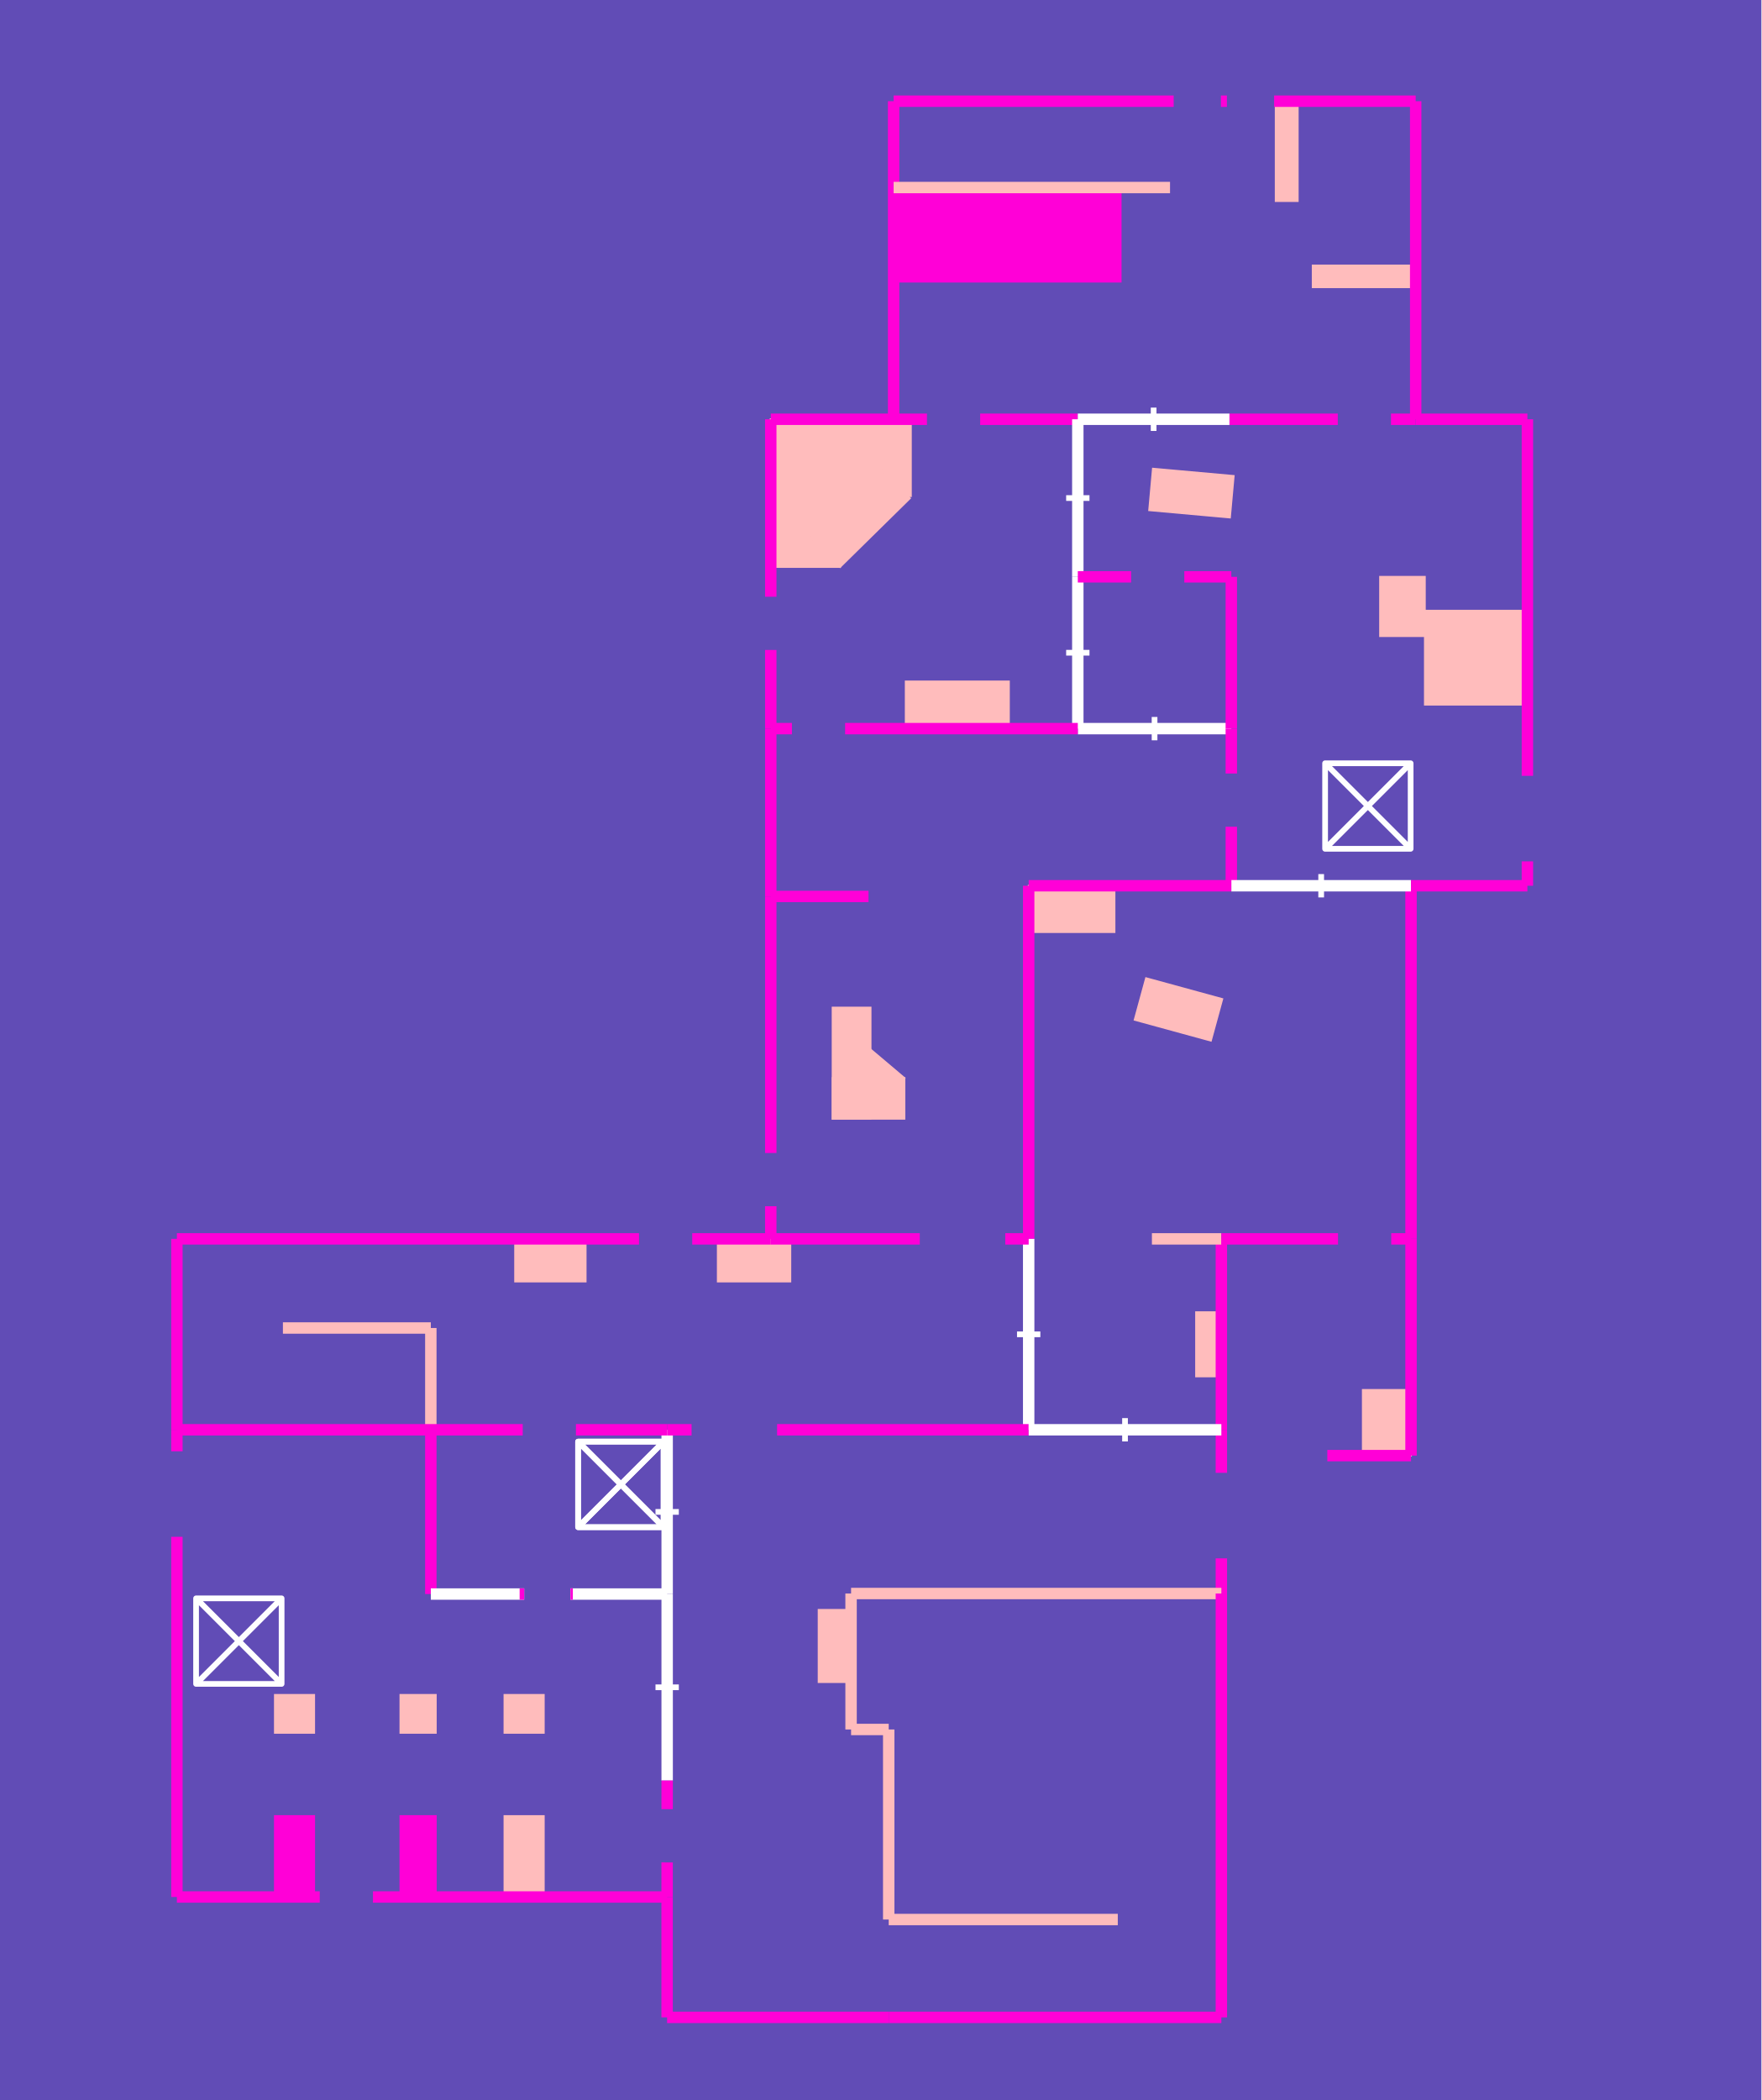
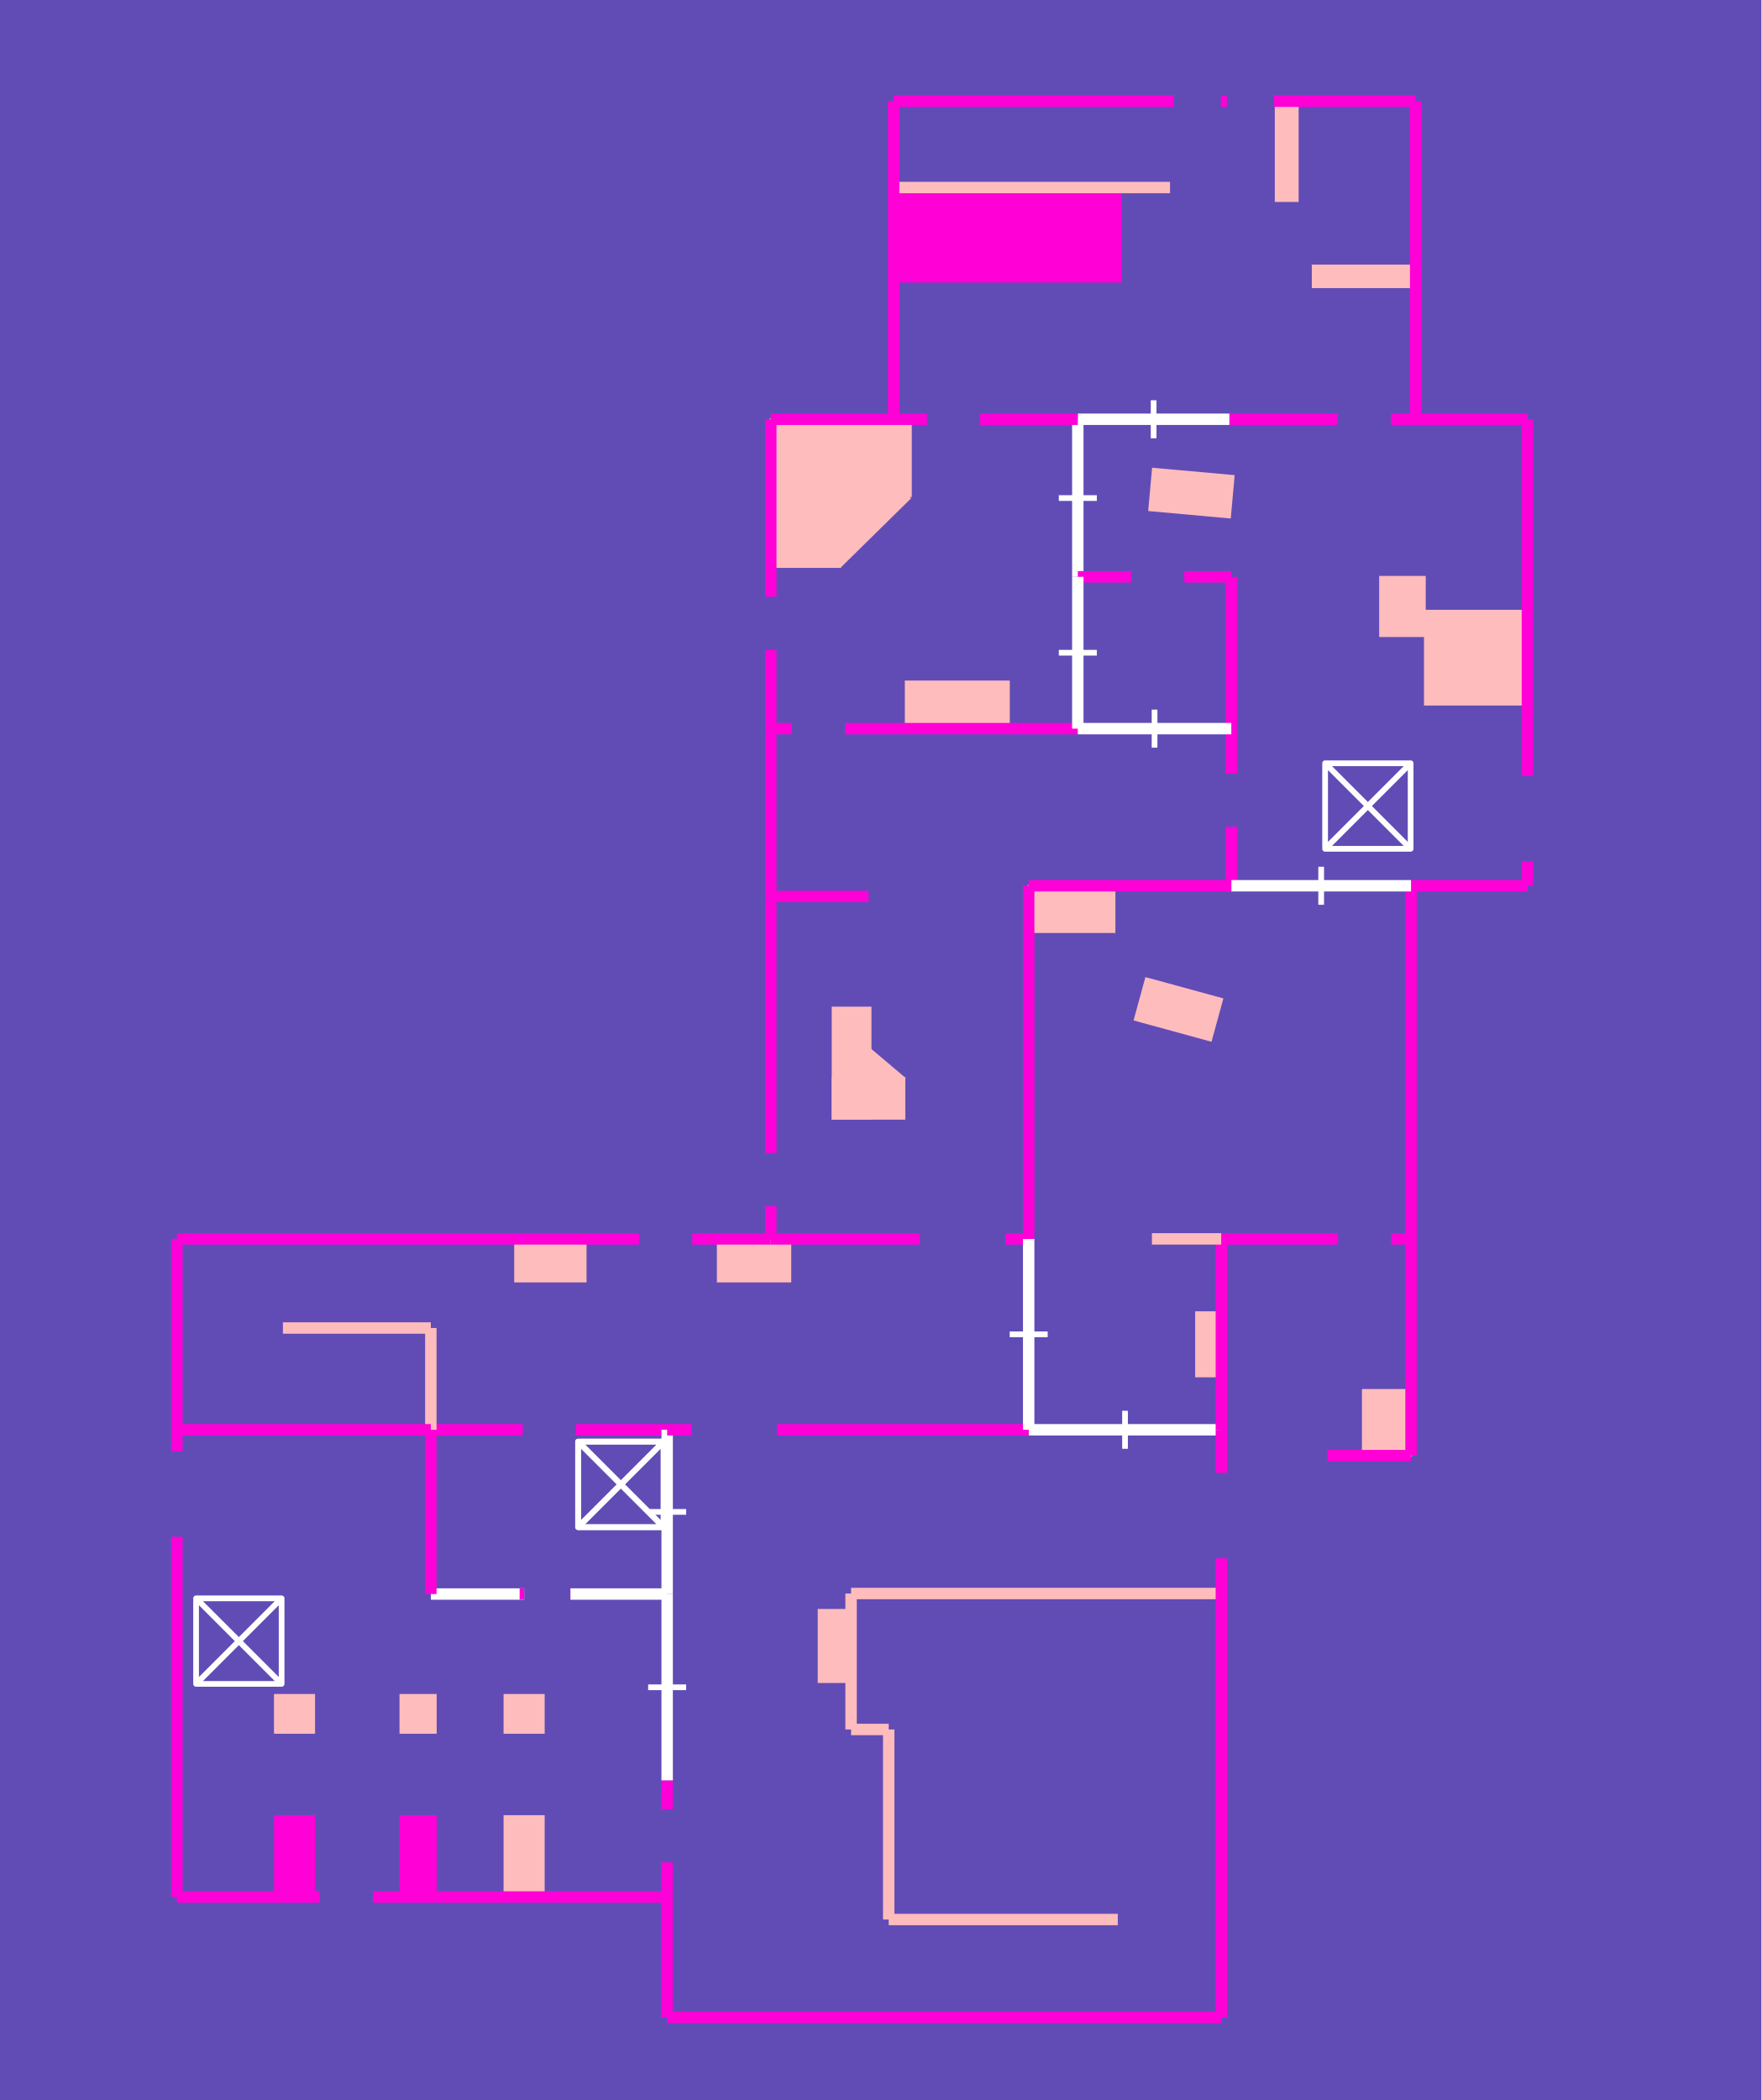
<svg xmlns="http://www.w3.org/2000/svg" viewBox="-335 -450 755 900">
  <rect fill="#614CB6" height="900" width="755" x="-335" y="-450" />
+   <path d="M-200.331,-292.652 L-217.177,-292.652 L-217.177,-276.373 L-200.331,-276.373 z" fill="#FFBCBC" stroke="#FFBCBC" stroke-width="0.75" transform="scale(1, -1)" />
+   <path d="M39.469,252.287 L55.036,236.461 L25.088,207.001 L9.52,222.827 z" fill="#FFBCBC" stroke="#FFBCBC" stroke-width="0.75" transform="scale(1, -1)" />
+   <path d="M275.768,177.369 L256.561,177.369 L256.561,202.802 L275.768,202.802 z" fill="#FFBCBC" stroke="#FFBCBC" stroke-width="0.75" transform="scale(1, -1)" />
+   <path d="M227.68,336.23 L271.832,336.23 L271.832,326.887 L227.68,326.887 z" fill="#FFBCBC" stroke="#FFBCBC" stroke-width="0.75" transform="scale(1, -1)" />
+   <path d="M156.249,30.791 L188.939,21.843 L184.05,3.985 L151.361,12.933 z" fill="#FFBCBC" stroke="#FFBCBC" stroke-width="0.75" transform="scale(1, -1)" />
+   <path d="M-83.955,-80.951 L-114.204,-80.951 L-114.204,-99.228 L-83.955,-99.228 z" fill="#FFBCBC" stroke="#FFBCBC" stroke-width="0.75" transform="scale(1, -1)" />
+   <path d="M-101.903,-292.652 L-118.774,-292.652 L-118.774,-276.373 L-101.903,-276.373 z" fill="#FFBCBC" stroke="#FFBCBC" stroke-width="0.75" transform="scale(1, -1)" />
+   <path d="M159.186,249.153 L193.831,246.027 L192.223,228.201 L157.577,231.327 z" fill="#FFBCBC" stroke="#FFBCBC" stroke-width="0.75" transform="scale(1, -1)" />
+   <path d="M55.455,237.367 L-4.608,237.367 L-4.608,270.313 L55.455,270.313 z" fill="#FFBCBC" stroke="#FFBCBC" stroke-width="0.75" transform="scale(1, -1)" />
+   <path d="M3.788,-80.951 L-27.33,-80.951 L-27.33,-99.228 L3.788,-99.228 z" fill="#FFBCBC" stroke="#FFBCBC" stroke-width="0.75" transform="scale(1, -1)" />
+   <path d="M21.889,-29.474 L38.179,-29.474 L38.179,18.19 L21.889,18.19 z" fill="#FFBCBC" stroke="#FFBCBC" stroke-width="0.75" transform="scale(1, -1)" />
+   <path d="M-200.331,-362.997 L-217.177,-362.997 L-217.177,-328.307 L-200.331,-328.307 z" fill="#FF00D7" stroke="#FF00D7" stroke-width="0.75" transform="scale(1, -1)" />
  <path d="M211.818,406.63 L221.282,406.63 L221.282,363.824 L211.818,363.824 z" fill="#FFBCBC" stroke="#FFBCBC" stroke-width="0.75" transform="scale(1, -1)" />
-   <path d="M156.249,30.791 L188.939,21.843 L184.05,3.985 L151.361,12.933 z" fill="#FFBCBC" stroke="#FFBCBC" stroke-width="0.75" transform="scale(1, -1)" />
+   <path d="M-163.375,-328.307 L-148.188,-328.307 L-148.188,-362.997 L-163.375,-362.997 z" fill="#FF00D7" stroke="#FF00D7" stroke-width="0.75" transform="scale(1, -1)" />
+   <path d="M145.372,329.293 L48.053,329.293 L48.053,369.626 L145.372,369.626 z" fill="#FF00D7" stroke="#FF00D7" stroke-width="0.75" transform="scale(1, -1)" />
+   <path d="M29.703,-10.3 L38.423,0.021 L52.687,-12.031 L43.967,-22.352 z" fill="#FFBCBC" stroke="#FFBCBC" stroke-width="0.75" transform="scale(1, -1)" />
+   <path d="M-118.774,-328.307 L-101.903,-328.307 L-101.903,-362.997 L-118.774,-362.997 z" fill="#FFBCBC" stroke="#FFBCBC" stroke-width="0.75" transform="scale(1, -1)" />
+   <path d="M319.717,188.285 L275.768,188.285 L275.768,147.994 L319.717,147.994 z" fill="#FFBCBC" stroke="#FFBCBC" stroke-width="0.75" transform="scale(1, -1)" />
+   <path d="M249.165,-145.677 L269.837,-145.677 L269.837,-173.829 L249.165,-173.829 z" fill="#FFBCBC" stroke="#FFBCBC" stroke-width="0.75" transform="scale(1, -1)" />
+   <path d="M177.689,-139.895 L188.536,-139.895 L188.536,-112.365 L177.689,-112.365 z" fill="#FFBCBC" stroke="#FFBCBC" stroke-width="0.75" transform="scale(1, -1)" />
+   <path d="M52.687,-12.031 L21.889,-12.031 L21.889,-29.474 L52.687,-29.474 z" fill="#FFBCBC" stroke="#FFBCBC" stroke-width="0.75" transform="scale(1, -1)" />
+   <path d="M-148.188,-292.652 L-163.375,-292.652 L-163.375,-276.373 L-148.188,-276.373 z" fill="#FFBCBC" stroke="#FFBCBC" stroke-width="0.75" transform="scale(1, -1)" />
  <path d="M142.735,50.524 L105.942,50.524 L105.942,70.392 L142.735,70.392 z" fill="#FFBCBC" stroke="#FFBCBC" stroke-width="0.75" transform="scale(1, -1)" />
+   <path d="M-4.608,270.313 L25.088,270.313 L25.088,207.001 L-4.608,207.001 z" fill="#FFBCBC" stroke="#FFBCBC" stroke-width="0.75" transform="scale(1, -1)" />
+   <path d="M29.812,-239.937 L15.897,-239.937 L15.897,-270.907 L29.812,-270.907 z" fill="#FFBCBC" stroke="#FFBCBC" stroke-width="0.75" transform="scale(1, -1)" />
  <path d="M97.474,137.73 L53.231,137.73 L53.231,157.958 L97.474,157.958 z" fill="#FFBCBC" stroke="#FFBCBC" stroke-width="0.75" transform="scale(1, -1)" />
-   <path d="M227.68,336.23 L271.832,336.23 L271.832,326.887 L227.68,326.887 z" fill="#FFBCBC" stroke="#FFBCBC" stroke-width="0.75" transform="scale(1, -1)" />
-   <path d="M52.687,-12.031 L21.889,-12.031 L21.889,-29.474 L52.687,-29.474 z" fill="#FFBCBC" stroke="#FFBCBC" stroke-width="0.75" transform="scale(1, -1)" />
-   <path d="M-118.774,-328.307 L-101.903,-328.307 L-101.903,-362.997 L-118.774,-362.997 z" fill="#FFBCBC" stroke="#FFBCBC" stroke-width="0.75" transform="scale(1, -1)" />
-   <path d="M-200.331,-362.997 L-217.177,-362.997 L-217.177,-328.307 L-200.331,-328.307 z" fill="#FF00D7" stroke="#FF00D7" stroke-width="0.75" transform="scale(1, -1)" />
-   <path d="M319.717,188.285 L275.768,188.285 L275.768,147.994 L319.717,147.994 z" fill="#FFBCBC" stroke="#FFBCBC" stroke-width="0.75" transform="scale(1, -1)" />
-   <path d="M55.455,237.367 L-4.608,237.367 L-4.608,270.313 L55.455,270.313 z" fill="#FFBCBC" stroke="#FFBCBC" stroke-width="0.75" transform="scale(1, -1)" />
-   <path d="M145.372,329.293 L48.053,329.293 L48.053,369.626 L145.372,369.626 z" fill="#FF00D7" stroke="#FF00D7" stroke-width="0.75" transform="scale(1, -1)" />
-   <path d="M177.689,-139.895 L188.536,-139.895 L188.536,-112.365 L177.689,-112.365 z" fill="#FFBCBC" stroke="#FFBCBC" stroke-width="0.75" transform="scale(1, -1)" />
-   <path d="M3.788,-80.951 L-27.33,-80.951 L-27.33,-99.228 L3.788,-99.228 z" fill="#FFBCBC" stroke="#FFBCBC" stroke-width="0.75" transform="scale(1, -1)" />
-   <path d="M249.165,-145.677 L269.837,-145.677 L269.837,-173.829 L249.165,-173.829 z" fill="#FFBCBC" stroke="#FFBCBC" stroke-width="0.75" transform="scale(1, -1)" />
-   <path d="M-4.608,270.313 L25.088,270.313 L25.088,207.001 L-4.608,207.001 z" fill="#FFBCBC" stroke="#FFBCBC" stroke-width="0.75" transform="scale(1, -1)" />
-   <path d="M39.469,252.287 L55.036,236.461 L25.088,207.001 L9.52,222.827 z" fill="#FFBCBC" stroke="#FFBCBC" stroke-width="0.75" transform="scale(1, -1)" />
-   <path d="M-163.375,-328.307 L-148.188,-328.307 L-148.188,-362.997 L-163.375,-362.997 z" fill="#FF00D7" stroke="#FF00D7" stroke-width="0.75" transform="scale(1, -1)" />
-   <path d="M-83.955,-80.951 L-114.204,-80.951 L-114.204,-99.228 L-83.955,-99.228 z" fill="#FFBCBC" stroke="#FFBCBC" stroke-width="0.75" transform="scale(1, -1)" />
-   <path d="M-200.331,-292.652 L-217.177,-292.652 L-217.177,-276.373 L-200.331,-276.373 z" fill="#FFBCBC" stroke="#FFBCBC" stroke-width="0.75" transform="scale(1, -1)" />
-   <path d="M159.186,249.153 L193.831,246.027 L192.223,228.201 L157.577,231.327 z" fill="#FFBCBC" stroke="#FFBCBC" stroke-width="0.75" transform="scale(1, -1)" />
-   <path d="M-148.188,-292.652 L-163.375,-292.652 L-163.375,-276.373 L-148.188,-276.373 z" fill="#FFBCBC" stroke="#FFBCBC" stroke-width="0.75" transform="scale(1, -1)" />
-   <path d="M29.812,-239.937 L15.897,-239.937 L15.897,-270.907 L29.812,-270.907 z" fill="#FFBCBC" stroke="#FFBCBC" stroke-width="0.75" transform="scale(1, -1)" />
-   <path d="M21.889,-29.474 L38.179,-29.474 L38.179,18.19 L21.889,18.19 z" fill="#FFBCBC" stroke="#FFBCBC" stroke-width="0.75" transform="scale(1, -1)" />
-   <path d="M-101.903,-292.652 L-118.774,-292.652 L-118.774,-276.373 L-101.903,-276.373 z" fill="#FFBCBC" stroke="#FFBCBC" stroke-width="0.75" transform="scale(1, -1)" />
-   <path d="M275.768,177.369 L256.561,177.369 L256.561,202.802 L275.768,202.802 z" fill="#FFBCBC" stroke="#FFBCBC" stroke-width="0.75" transform="scale(1, -1)" />
-   <path d="M29.703,-10.3 L38.423,0.021 L52.687,-12.031 L43.967,-22.352 z" fill="#FFBCBC" stroke="#FFBCBC" stroke-width="0.75" transform="scale(1, -1)" />
+   <path d="M-87.201,-204.499 L-50.541,-167.839 L-87.201,-167.839 L-50.541,-204.499 L-87.201,-204.499 L-87.201,-167.839 L-50.541,-167.839 L-50.541,-204.499 z" fill="none" stroke="#FFFFFF" stroke-linejoin="round" stroke-width="2.444" transform="scale(1, -1)" />
  <path d="M-250.948,-271.666 L-214.288,-235.006 L-250.948,-235.006 L-214.288,-271.666 L-250.948,-271.666 L-250.948,-235.006 L-214.288,-235.006 L-214.288,-271.666 z" fill="none" stroke="#FFFFFF" stroke-linejoin="round" stroke-width="2.444" transform="scale(1, -1)" />
  <path d="M-87.201,-204.499 L-50.541,-167.839 L-87.201,-167.839 L-50.541,-204.499 L-87.201,-204.499 L-87.201,-167.839 L-50.541,-167.839 L-50.541,-204.499 z" fill="none" stroke="#FFFFFF" stroke-linejoin="round" stroke-width="2.444" transform="scale(1, -1)" />
-   <path d="M-87.201,-204.499 L-50.541,-167.839 L-87.201,-167.839 L-50.541,-204.499 L-87.201,-204.499 L-87.201,-167.839 L-50.541,-167.839 L-50.541,-204.499 z" fill="none" stroke="#FFFFFF" stroke-linejoin="round" stroke-width="2.444" transform="scale(1, -1)" />
  <path d="M233.007,86.23 L269.667,122.889 L233.007,122.889 L269.667,86.23 L233.007,86.23 L233.007,122.889 L269.667,122.889 L269.667,86.23 z" fill="none" stroke="#FFFFFF" stroke-linejoin="round" stroke-width="2.444" transform="scale(1, -1)" />
-   <path d="M-150.326,-119.145 L-150.326,-162.76 z" fill="none" stroke="#FFBCBC" stroke-width="4.888" transform="scale(1, -1)" />
-   <path d="M188.536,-162.76 L188.536,-181.21 z" fill="none" stroke="#FF00D7" stroke-width="4.888" transform="scale(1, -1)" />
-   <path d="M188.536,-217.869 L188.536,-232.935 z" fill="none" stroke="#FF00D7" stroke-width="4.888" transform="scale(1, -1)" />
-   <path d="M-150.326,-162.76 L-150.326,-233.16 z" fill="none" stroke="#FF00D7" stroke-width="4.888" transform="scale(1, -1)" />
-   <path d="M269.837,-80.951 L269.837,70.392 z" fill="none" stroke="#FF00D7" stroke-width="4.888" transform="scale(1, -1)" />
-   <path d="M269.837,-80.951 L269.837,-173.829 z" fill="none" stroke="#FF00D7" stroke-width="4.888" transform="scale(1, -1)" />
-   <path d="M-49.048,-414.583 L45.949,-414.583 z" fill="none" stroke="#FF00D7" stroke-width="4.888" transform="scale(1, -1)" />
-   <path d="M-259.174,-162.76 L-150.326,-162.76 z" fill="none" stroke="#FF00D7" stroke-width="4.888" transform="scale(1, -1)" />
-   <path d="M-49.024,-313.086 L-49.024,-233.16 z" fill="none" stroke="#FFFFFF" stroke-width="4.888" transform="scale(1, -1)" />
-   <path d="M-44.024,-273.123 L-54.024,-273.123 z" fill="none" stroke="#FFFFFF" stroke-width="2.444" transform="scale(1, -1)" />
-   <path d="M-90.477,-233.16 L-49.024,-233.16 z" fill="none" stroke="#FFFFFF" stroke-width="4.888" transform="scale(1, -1)" />
-   <path d="M-259.174,-362.997 L-259.174,-208.634 z" fill="none" stroke="#FF00D7" stroke-width="4.888" transform="scale(1, -1)" />
-   <path d="M-259.174,-171.974 L-259.174,-162.76 z" fill="none" stroke="#FF00D7" stroke-width="4.888" transform="scale(1, -1)" />
-   <path d="M192.801,137.73 L127.003,137.73 z" fill="none" stroke="#FFFFFF" stroke-width="4.888" transform="scale(1, -1)" />
-   <path d="M159.902,142.73 L159.902,132.73 z" fill="none" stroke="#FFFFFF" stroke-width="2.444" transform="scale(1, -1)" />
-   <path d="M144.14,-372.654 L45.949,-372.654 z" fill="none" stroke="#FFBCBC" stroke-width="4.888" transform="scale(1, -1)" />
-   <path d="M48.053,270.313 L48.053,406.63 z" fill="none" stroke="#FF00D7" stroke-width="4.888" transform="scale(1, -1)" />
-   <path d="M-4.608,137.73 L-4.608,65.805 z" fill="none" stroke="#FF00D7" stroke-width="4.888" transform="scale(1, -1)" />
-   <path d="M48.053,369.626 L166.531,369.626 z" fill="none" stroke="#FFBCBC" stroke-width="4.888" transform="scale(1, -1)" />
-   <path d="M-213.728,-119.145 L-150.326,-119.145 z" fill="none" stroke="#FFBCBC" stroke-width="4.888" transform="scale(1, -1)" />
-   <path d="M45.949,-372.654 L45.949,-291.206 z" fill="none" stroke="#FFBCBC" stroke-width="4.888" transform="scale(1, -1)" />
  <path d="M-259.174,-362.997 L-197.941,-362.997 z" fill="none" stroke="#FF00D7" stroke-width="4.888" transform="scale(1, -1)" />
  <path d="M-175.13,-362.997 L-49.048,-362.997 z" fill="none" stroke="#FF00D7" stroke-width="4.888" transform="scale(1, -1)" />
+   <path d="M192.801,70.392 L192.801,95.688 z" fill="none" stroke="#FF00D7" stroke-width="4.888" transform="scale(1, -1)" />
+   <path d="M192.801,118.498 L192.801,137.73 z" fill="none" stroke="#FF00D7" stroke-width="4.888" transform="scale(1, -1)" />
+   <path d="M-150.326,-162.76 L-110.936,-162.76 z" fill="none" stroke="#FF00D7" stroke-width="4.888" transform="scale(1, -1)" />
+   <path d="M-88.126,-162.76 L-49.024,-162.76 z" fill="none" stroke="#FF00D7" stroke-width="4.888" transform="scale(1, -1)" />
+   <path d="M29.812,-232.935 L188.536,-232.935 z" fill="none" stroke="#FFBCBC" stroke-width="4.888" transform="scale(1, -1)" />
+   <path d="M-49.024,-233.16 L-49.024,-162.76 z" fill="none" stroke="#FFFFFF" stroke-width="4.888" transform="scale(1, -1)" />
+   <path d="M-40.877,-197.96 L-57.17,-197.96 z" fill="none" stroke="#FFFFFF" stroke-width="2.444" transform="scale(1, -1)" />
+   <path d="M105.942,-162.76 L188.536,-162.76 z" fill="none" stroke="#FFFFFF" stroke-width="4.888" transform="scale(1, -1)" />
+   <path d="M147.239,-170.906 L147.239,-154.613 z" fill="none" stroke="#FFFFFF" stroke-width="2.444" transform="scale(1, -1)" />
+   <path d="M-49.024,-313.086 L-49.024,-233.16 z" fill="none" stroke="#FFFFFF" stroke-width="4.888" transform="scale(1, -1)" />
+   <path d="M-40.877,-273.123 L-57.17,-273.123 z" fill="none" stroke="#FFFFFF" stroke-width="2.444" transform="scale(1, -1)" />
+   <path d="M-49.024,-313.086 L-49.03,-325.37 z" fill="none" stroke="#FF00D7" stroke-width="4.888" transform="scale(1, -1)" />
+   <path d="M-49.041,-348.181 L-49.048,-362.997 z" fill="none" stroke="#FF00D7" stroke-width="4.888" transform="scale(1, -1)" />
+   <path d="M-49.048,-362.997 L-49.048,-414.583 z" fill="none" stroke="#FF00D7" stroke-width="4.888" transform="scale(1, -1)" />
+   <path d="M127.003,202.786 L127.003,270.313 z" fill="none" stroke="#FFFFFF" stroke-width="4.888" transform="scale(1, -1)" />
+   <path d="M135.15,236.549 L118.856,236.549 z" fill="none" stroke="#FFFFFF" stroke-width="2.444" transform="scale(1, -1)" />
+   <path d="M319.717,70.392 L269.837,70.392 z" fill="none" stroke="#FF00D7" stroke-width="4.888" transform="scale(1, -1)" />
+   <path d="M144.14,-372.654 L45.949,-372.654 z" fill="none" stroke="#FFBCBC" stroke-width="4.888" transform="scale(1, -1)" />
+   <path d="M127.003,137.73 L27.261,137.73 z" fill="none" stroke="#FF00D7" stroke-width="4.888" transform="scale(1, -1)" />
+   <path d="M4.451,137.73 L-4.608,137.73 z" fill="none" stroke="#FF00D7" stroke-width="4.888" transform="scale(1, -1)" />
+   <path d="M127.003,270.313 L192.001,270.313 z" fill="none" stroke="#FFFFFF" stroke-width="4.888" transform="scale(1, -1)" />
+   <path d="M159.502,262.167 L159.502,278.46 z" fill="none" stroke="#FFFFFF" stroke-width="2.444" transform="scale(1, -1)" />
+   <path d="M271.832,406.63 L271.832,270.313 z" fill="none" stroke="#FF00D7" stroke-width="4.888" transform="scale(1, -1)" />
+   <path d="M-4.608,-80.951 L59.253,-80.951 z" fill="none" stroke="#FF00D7" stroke-width="4.888" transform="scale(1, -1)" />
+   <path d="M95.913,-80.951 L105.942,-80.951 z" fill="none" stroke="#FF00D7" stroke-width="4.888" transform="scale(1, -1)" />
+   <path d="M-4.608,65.805 L-4.608,-44.142 z" fill="none" stroke="#FF00D7" stroke-width="4.888" transform="scale(1, -1)" />
+   <path d="M-4.608,-66.952 L-4.608,-80.951 z" fill="none" stroke="#FF00D7" stroke-width="4.888" transform="scale(1, -1)" />
+   <path d="M-213.728,-119.145 L-150.326,-119.145 z" fill="none" stroke="#FFBCBC" stroke-width="4.888" transform="scale(1, -1)" />
+   <path d="M319.717,270.313 L319.717,117.5 z" fill="none" stroke="#FF00D7" stroke-width="4.888" transform="scale(1, -1)" />
+   <path d="M319.717,80.841 L319.717,70.392 z" fill="none" stroke="#FF00D7" stroke-width="4.888" transform="scale(1, -1)" />
+   <path d="M-150.326,-233.16 L-110.309,-233.16 z" fill="none" stroke="#FFFFFF" stroke-width="4.888" transform="scale(1, -1)" />
+   <path d="M-259.174,-80.951 L-259.174,-162.76 z" fill="none" stroke="#FF00D7" stroke-width="4.888" transform="scale(1, -1)" />
+   <path d="M192.801,202.786 L172.653,202.786 z" fill="none" stroke="#FF00D7" stroke-width="4.888" transform="scale(1, -1)" />
+   <path d="M149.843,202.786 L127.003,202.786 z" fill="none" stroke="#FF00D7" stroke-width="4.888" transform="scale(1, -1)" />
+   <path d="M269.837,-80.951 L269.837,70.392 z" fill="none" stroke="#FF00D7" stroke-width="4.888" transform="scale(1, -1)" />
+   <path d="M269.837,70.392 L192.801,70.392 z" fill="none" stroke="#FFFFFF" stroke-width="4.888" transform="scale(1, -1)" />
+   <path d="M231.319,78.539 L231.319,62.246 z" fill="none" stroke="#FFFFFF" stroke-width="2.444" transform="scale(1, -1)" />
+   <path d="M192.801,202.786 L192.801,137.73 z" fill="none" stroke="#FF00D7" stroke-width="4.888" transform="scale(1, -1)" />
+   <path d="M-4.608,270.313 L62.335,270.313 z" fill="none" stroke="#FF00D7" stroke-width="4.888" transform="scale(1, -1)" />
+   <path d="M85.146,270.313 L127.003,270.313 z" fill="none" stroke="#FF00D7" stroke-width="4.888" transform="scale(1, -1)" />
+   <path d="M-150.326,-162.76 L-150.326,-233.16 z" fill="none" stroke="#FF00D7" stroke-width="4.888" transform="scale(1, -1)" />
+   <path d="M48.053,369.626 L166.531,369.626 z" fill="none" stroke="#FFBCBC" stroke-width="4.888" transform="scale(1, -1)" />
+   <path d="M188.536,-80.951 L188.536,-162.76 z" fill="none" stroke="#FF00D7" stroke-width="4.888" transform="scale(1, -1)" />
  <path d="M127.003,137.73 L127.003,202.786 z" fill="none" stroke="#FFFFFF" stroke-width="4.888" transform="scale(1, -1)" />
-   <path d="M132.003,170.258 L122.003,170.258 z" fill="none" stroke="#FFFFFF" stroke-width="2.444" transform="scale(1, -1)" />
-   <path d="M105.942,-80.951 L105.942,70.392 z" fill="none" stroke="#FF00D7" stroke-width="4.888" transform="scale(1, -1)" />
+   <path d="M135.15,170.258 L118.856,170.258 z" fill="none" stroke="#FFFFFF" stroke-width="2.444" transform="scale(1, -1)" />
+   <path d="M-4.608,137.73 L-4.608,65.805 z" fill="none" stroke="#FF00D7" stroke-width="4.888" transform="scale(1, -1)" />
+   <path d="M-150.326,-119.145 L-150.326,-162.76 z" fill="none" stroke="#FFBCBC" stroke-width="4.888" transform="scale(1, -1)" />
+   <path d="M269.837,-173.829 L233.954,-173.829 z" fill="none" stroke="#FF00D7" stroke-width="4.888" transform="scale(1, -1)" />
+   <path d="M45.949,-372.654 L45.949,-291.206 z" fill="none" stroke="#FFBCBC" stroke-width="4.888" transform="scale(1, -1)" />
+   <path d="M37.286,65.805 L-4.608,65.805 z" fill="none" stroke="#FF00D7" stroke-width="4.888" transform="scale(1, -1)" />
+   <path d="M192.801,137.73 L127.003,137.73 z" fill="none" stroke="#FFFFFF" stroke-width="4.888" transform="scale(1, -1)" />
+   <path d="M159.902,145.877 L159.902,129.584 z" fill="none" stroke="#FFFFFF" stroke-width="2.444" transform="scale(1, -1)" />
+   <path d="M-4.608,270.313 L-4.608,194.257 z" fill="none" stroke="#FF00D7" stroke-width="4.888" transform="scale(1, -1)" />
+   <path d="M-4.608,171.447 L-4.608,137.73 z" fill="none" stroke="#FF00D7" stroke-width="4.888" transform="scale(1, -1)" />
  <path d="M48.053,406.63 L168.098,406.63 z" fill="none" stroke="#FF00D7" stroke-width="4.888" transform="scale(1, -1)" />
  <path d="M190.908,406.63 L188.338,406.63 z" fill="none" stroke="#FF00D7" stroke-width="4.888" transform="scale(1, -1)" />
  <path d="M211.149,406.63 L271.832,406.63 z" fill="none" stroke="#FF00D7" stroke-width="4.888" transform="scale(1, -1)" />
-   <path d="M192.801,70.392 L192.801,95.688 z" fill="none" stroke="#FF00D7" stroke-width="4.888" transform="scale(1, -1)" />
-   <path d="M192.801,118.498 L192.801,137.73 z" fill="none" stroke="#FF00D7" stroke-width="4.888" transform="scale(1, -1)" />
-   <path d="M29.812,-232.935 L188.536,-232.935 z" fill="none" stroke="#FFBCBC" stroke-width="4.888" transform="scale(1, -1)" />
-   <path d="M-49.024,-233.16 L-49.024,-162.76 z" fill="none" stroke="#FFFFFF" stroke-width="4.888" transform="scale(1, -1)" />
-   <path d="M-44.024,-197.96 L-54.024,-197.96 z" fill="none" stroke="#FFFFFF" stroke-width="2.444" transform="scale(1, -1)" />
-   <path d="M269.837,70.392 L192.801,70.392 z" fill="none" stroke="#FFFFFF" stroke-width="4.888" transform="scale(1, -1)" />
-   <path d="M231.319,75.392 L231.319,65.392 z" fill="none" stroke="#FFFFFF" stroke-width="2.444" transform="scale(1, -1)" />
+   <path d="M158.766,-80.951 L188.536,-80.951 z" fill="none" stroke="#FFBCBC" stroke-width="4.888" transform="scale(1, -1)" />
  <path d="M105.942,70.392 L192.801,70.392 z" fill="none" stroke="#FF00D7" stroke-width="4.888" transform="scale(1, -1)" />
-   <path d="M271.832,406.63 L271.832,270.313 z" fill="none" stroke="#FF00D7" stroke-width="4.888" transform="scale(1, -1)" />
-   <path d="M-150.326,-233.16 L-110.309,-233.16 z" fill="none" stroke="#FFFFFF" stroke-width="4.888" transform="scale(1, -1)" />
-   <path d="M188.536,-80.951 L188.536,-162.76 z" fill="none" stroke="#FF00D7" stroke-width="4.888" transform="scale(1, -1)" />
-   <path d="M-4.608,270.313 L-4.608,194.257 z" fill="none" stroke="#FF00D7" stroke-width="4.888" transform="scale(1, -1)" />
-   <path d="M-4.608,171.447 L-4.608,137.73 z" fill="none" stroke="#FF00D7" stroke-width="4.888" transform="scale(1, -1)" />
-   <path d="M105.942,-162.76 L105.942,-80.951 z" fill="none" stroke="#FFFFFF" stroke-width="4.888" transform="scale(1, -1)" />
-   <path d="M110.942,-121.855 L100.942,-121.855 z" fill="none" stroke="#FFFFFF" stroke-width="2.444" transform="scale(1, -1)" />
-   <path d="M127.003,137.73 L27.261,137.73 z" fill="none" stroke="#FF00D7" stroke-width="4.888" transform="scale(1, -1)" />
-   <path d="M4.451,137.73 L-4.608,137.73 z" fill="none" stroke="#FF00D7" stroke-width="4.888" transform="scale(1, -1)" />
-   <path d="M319.717,270.313 L319.717,117.5 z" fill="none" stroke="#FF00D7" stroke-width="4.888" transform="scale(1, -1)" />
-   <path d="M319.717,80.841 L319.717,70.392 z" fill="none" stroke="#FF00D7" stroke-width="4.888" transform="scale(1, -1)" />
-   <path d="M188.536,-414.583 L188.536,-232.935 z" fill="none" stroke="#FF00D7" stroke-width="4.888" transform="scale(1, -1)" />
-   <path d="M-4.608,-80.951 L59.253,-80.951 z" fill="none" stroke="#FF00D7" stroke-width="4.888" transform="scale(1, -1)" />
-   <path d="M95.913,-80.951 L105.942,-80.951 z" fill="none" stroke="#FF00D7" stroke-width="4.888" transform="scale(1, -1)" />
+   <path d="M188.536,-80.951 L238.54,-80.951 z" fill="none" stroke="#FF00D7" stroke-width="4.888" transform="scale(1, -1)" />
+   <path d="M261.35,-80.951 L269.837,-80.951 z" fill="none" stroke="#FF00D7" stroke-width="4.888" transform="scale(1, -1)" />
+   <path d="M269.837,-80.951 L269.837,-173.829 z" fill="none" stroke="#FF00D7" stroke-width="4.888" transform="scale(1, -1)" />
+   <path d="M-110.309,-233.16 L-112.262,-233.16 z" fill="none" stroke="#FF00D7" stroke-width="4.888" transform="scale(1, -1)" />
+   <path d="M-89.452,-233.16 L-90.477,-233.16 z" fill="none" stroke="#FF00D7" stroke-width="4.888" transform="scale(1, -1)" />
+   <path d="M29.812,-232.935 L29.812,-291.206 z" fill="none" stroke="#FFBCBC" stroke-width="4.888" transform="scale(1, -1)" />
+   <path d="M45.949,-414.583 L188.536,-414.583 z" fill="none" stroke="#FF00D7" stroke-width="4.888" transform="scale(1, -1)" />
  <path d="M-49.024,-162.76 L-38.559,-162.76 z" fill="none" stroke="#FF00D7" stroke-width="4.888" transform="scale(1, -1)" />
  <path d="M-1.899,-162.76 L105.942,-162.76 z" fill="none" stroke="#FF00D7" stroke-width="4.888" transform="scale(1, -1)" />
-   <path d="M158.766,-80.951 L188.536,-80.951 z" fill="none" stroke="#FFBCBC" stroke-width="4.888" transform="scale(1, -1)" />
-   <path d="M192.801,202.786 L192.801,137.73 z" fill="none" stroke="#FF00D7" stroke-width="4.888" transform="scale(1, -1)" />
+   <path d="M105.942,-162.76 L105.942,-80.951 z" fill="none" stroke="#FFFFFF" stroke-width="4.888" transform="scale(1, -1)" />
+   <path d="M114.089,-121.855 L97.796,-121.855 z" fill="none" stroke="#FFFFFF" stroke-width="2.444" transform="scale(1, -1)" />
+   <path d="M188.536,-162.76 L188.536,-181.21 z" fill="none" stroke="#FF00D7" stroke-width="4.888" transform="scale(1, -1)" />
+   <path d="M188.536,-217.869 L188.536,-232.935 z" fill="none" stroke="#FF00D7" stroke-width="4.888" transform="scale(1, -1)" />
+   <path d="M-259.174,-162.76 L-150.326,-162.76 z" fill="none" stroke="#FF00D7" stroke-width="4.888" transform="scale(1, -1)" />
+   <path d="M-259.174,-362.997 L-259.174,-208.634 z" fill="none" stroke="#FF00D7" stroke-width="4.888" transform="scale(1, -1)" />
+   <path d="M-259.174,-171.974 L-259.174,-162.76 z" fill="none" stroke="#FF00D7" stroke-width="4.888" transform="scale(1, -1)" />
+   <path d="M-49.048,-414.583 L45.949,-414.583 z" fill="none" stroke="#FF00D7" stroke-width="4.888" transform="scale(1, -1)" />
+   <path d="M48.053,270.313 L48.053,406.63 z" fill="none" stroke="#FF00D7" stroke-width="4.888" transform="scale(1, -1)" />
+   <path d="M188.536,-414.583 L188.536,-232.935 z" fill="none" stroke="#FF00D7" stroke-width="4.888" transform="scale(1, -1)" />
+   <path d="M105.942,-80.951 L105.942,70.392 z" fill="none" stroke="#FF00D7" stroke-width="4.888" transform="scale(1, -1)" />
+   <path d="M29.812,-291.206 L45.949,-291.206 z" fill="none" stroke="#FFBCBC" stroke-width="4.888" transform="scale(1, -1)" />
  <path d="M192.001,270.313 L238.437,270.313 z" fill="none" stroke="#FF00D7" stroke-width="4.888" transform="scale(1, -1)" />
  <path d="M261.247,270.313 L271.832,270.313 z" fill="none" stroke="#FF00D7" stroke-width="4.888" transform="scale(1, -1)" />
-   <path d="M29.812,-232.935 L29.812,-291.206 z" fill="none" stroke="#FFBCBC" stroke-width="4.888" transform="scale(1, -1)" />
-   <path d="M105.942,-162.76 L188.536,-162.76 z" fill="none" stroke="#FFFFFF" stroke-width="4.888" transform="scale(1, -1)" />
-   <path d="M147.239,-167.76 L147.239,-157.76 z" fill="none" stroke="#FFFFFF" stroke-width="2.444" transform="scale(1, -1)" />
-   <path d="M29.812,-291.206 L45.949,-291.206 z" fill="none" stroke="#FFBCBC" stroke-width="4.888" transform="scale(1, -1)" />
-   <path d="M45.949,-414.583 L188.536,-414.583 z" fill="none" stroke="#FF00D7" stroke-width="4.888" transform="scale(1, -1)" />
-   <path d="M-49.048,-362.997 L-49.048,-414.583 z" fill="none" stroke="#FF00D7" stroke-width="4.888" transform="scale(1, -1)" />
-   <path d="M319.717,270.313 L271.832,270.313 z" fill="none" stroke="#FF00D7" stroke-width="4.888" transform="scale(1, -1)" />
-   <path d="M-4.608,65.805 L-4.608,-44.142 z" fill="none" stroke="#FF00D7" stroke-width="4.888" transform="scale(1, -1)" />
-   <path d="M-4.608,-66.952 L-4.608,-80.951 z" fill="none" stroke="#FF00D7" stroke-width="4.888" transform="scale(1, -1)" />
-   <path d="M-49.024,-313.086 L-49.03,-325.37 z" fill="none" stroke="#FF00D7" stroke-width="4.888" transform="scale(1, -1)" />
-   <path d="M-49.041,-348.181 L-49.048,-362.997 z" fill="none" stroke="#FF00D7" stroke-width="4.888" transform="scale(1, -1)" />
-   <path d="M269.837,-173.829 L233.954,-173.829 z" fill="none" stroke="#FF00D7" stroke-width="4.888" transform="scale(1, -1)" />
-   <path d="M-4.608,270.313 L62.335,270.313 z" fill="none" stroke="#FF00D7" stroke-width="4.888" transform="scale(1, -1)" />
-   <path d="M85.146,270.313 L127.003,270.313 z" fill="none" stroke="#FF00D7" stroke-width="4.888" transform="scale(1, -1)" />
-   <path d="M-150.326,-162.76 L-110.936,-162.76 z" fill="none" stroke="#FF00D7" stroke-width="4.888" transform="scale(1, -1)" />
-   <path d="M-88.126,-162.76 L-49.024,-162.76 z" fill="none" stroke="#FF00D7" stroke-width="4.888" transform="scale(1, -1)" />
-   <path d="M37.286,65.805 L-4.608,65.805 z" fill="none" stroke="#FF00D7" stroke-width="4.888" transform="scale(1, -1)" />
-   <path d="M-110.309,-233.16 L-112.262,-233.16 z" fill="none" stroke="#FF00D7" stroke-width="4.888" transform="scale(1, -1)" />
-   <path d="M-89.452,-233.16 L-90.477,-233.16 z" fill="none" stroke="#FF00D7" stroke-width="4.888" transform="scale(1, -1)" />
-   <path d="M-259.174,-80.951 L-259.174,-162.76 z" fill="none" stroke="#FF00D7" stroke-width="4.888" transform="scale(1, -1)" />
-   <path d="M127.003,270.313 L192.001,270.313 z" fill="none" stroke="#FFFFFF" stroke-width="4.888" transform="scale(1, -1)" />
-   <path d="M159.502,265.313 L159.502,275.313 z" fill="none" stroke="#FFFFFF" stroke-width="2.444" transform="scale(1, -1)" />
-   <path d="M127.003,202.786 L127.003,270.313 z" fill="none" stroke="#FFFFFF" stroke-width="4.888" transform="scale(1, -1)" />
-   <path d="M132.003,236.549 L122.003,236.549 z" fill="none" stroke="#FFFFFF" stroke-width="2.444" transform="scale(1, -1)" />
-   <path d="M188.536,-80.951 L238.54,-80.951 z" fill="none" stroke="#FF00D7" stroke-width="4.888" transform="scale(1, -1)" />
-   <path d="M261.35,-80.951 L269.837,-80.951 z" fill="none" stroke="#FF00D7" stroke-width="4.888" transform="scale(1, -1)" />
-   <path d="M192.801,202.786 L172.653,202.786 z" fill="none" stroke="#FF00D7" stroke-width="4.888" transform="scale(1, -1)" />
-   <path d="M149.843,202.786 L127.003,202.786 z" fill="none" stroke="#FF00D7" stroke-width="4.888" transform="scale(1, -1)" />
-   <path d="M319.717,70.392 L269.837,70.392 z" fill="none" stroke="#FF00D7" stroke-width="4.888" transform="scale(1, -1)" />
  <path d="M-4.608,-80.951 L-38.278,-80.951 z" fill="none" stroke="#FF00D7" stroke-width="4.888" transform="scale(1, -1)" />
  <path d="M-61.089,-80.951 L-259.174,-80.951 z" fill="none" stroke="#FF00D7" stroke-width="4.888" transform="scale(1, -1)" />
+   <path d="M319.717,270.313 L271.832,270.313 z" fill="none" stroke="#FF00D7" stroke-width="4.888" transform="scale(1, -1)" />
+   <path d="M-90.477,-233.16 L-49.024,-233.16 z" fill="none" stroke="#FFFFFF" stroke-width="4.888" transform="scale(1, -1)" />
</svg>
